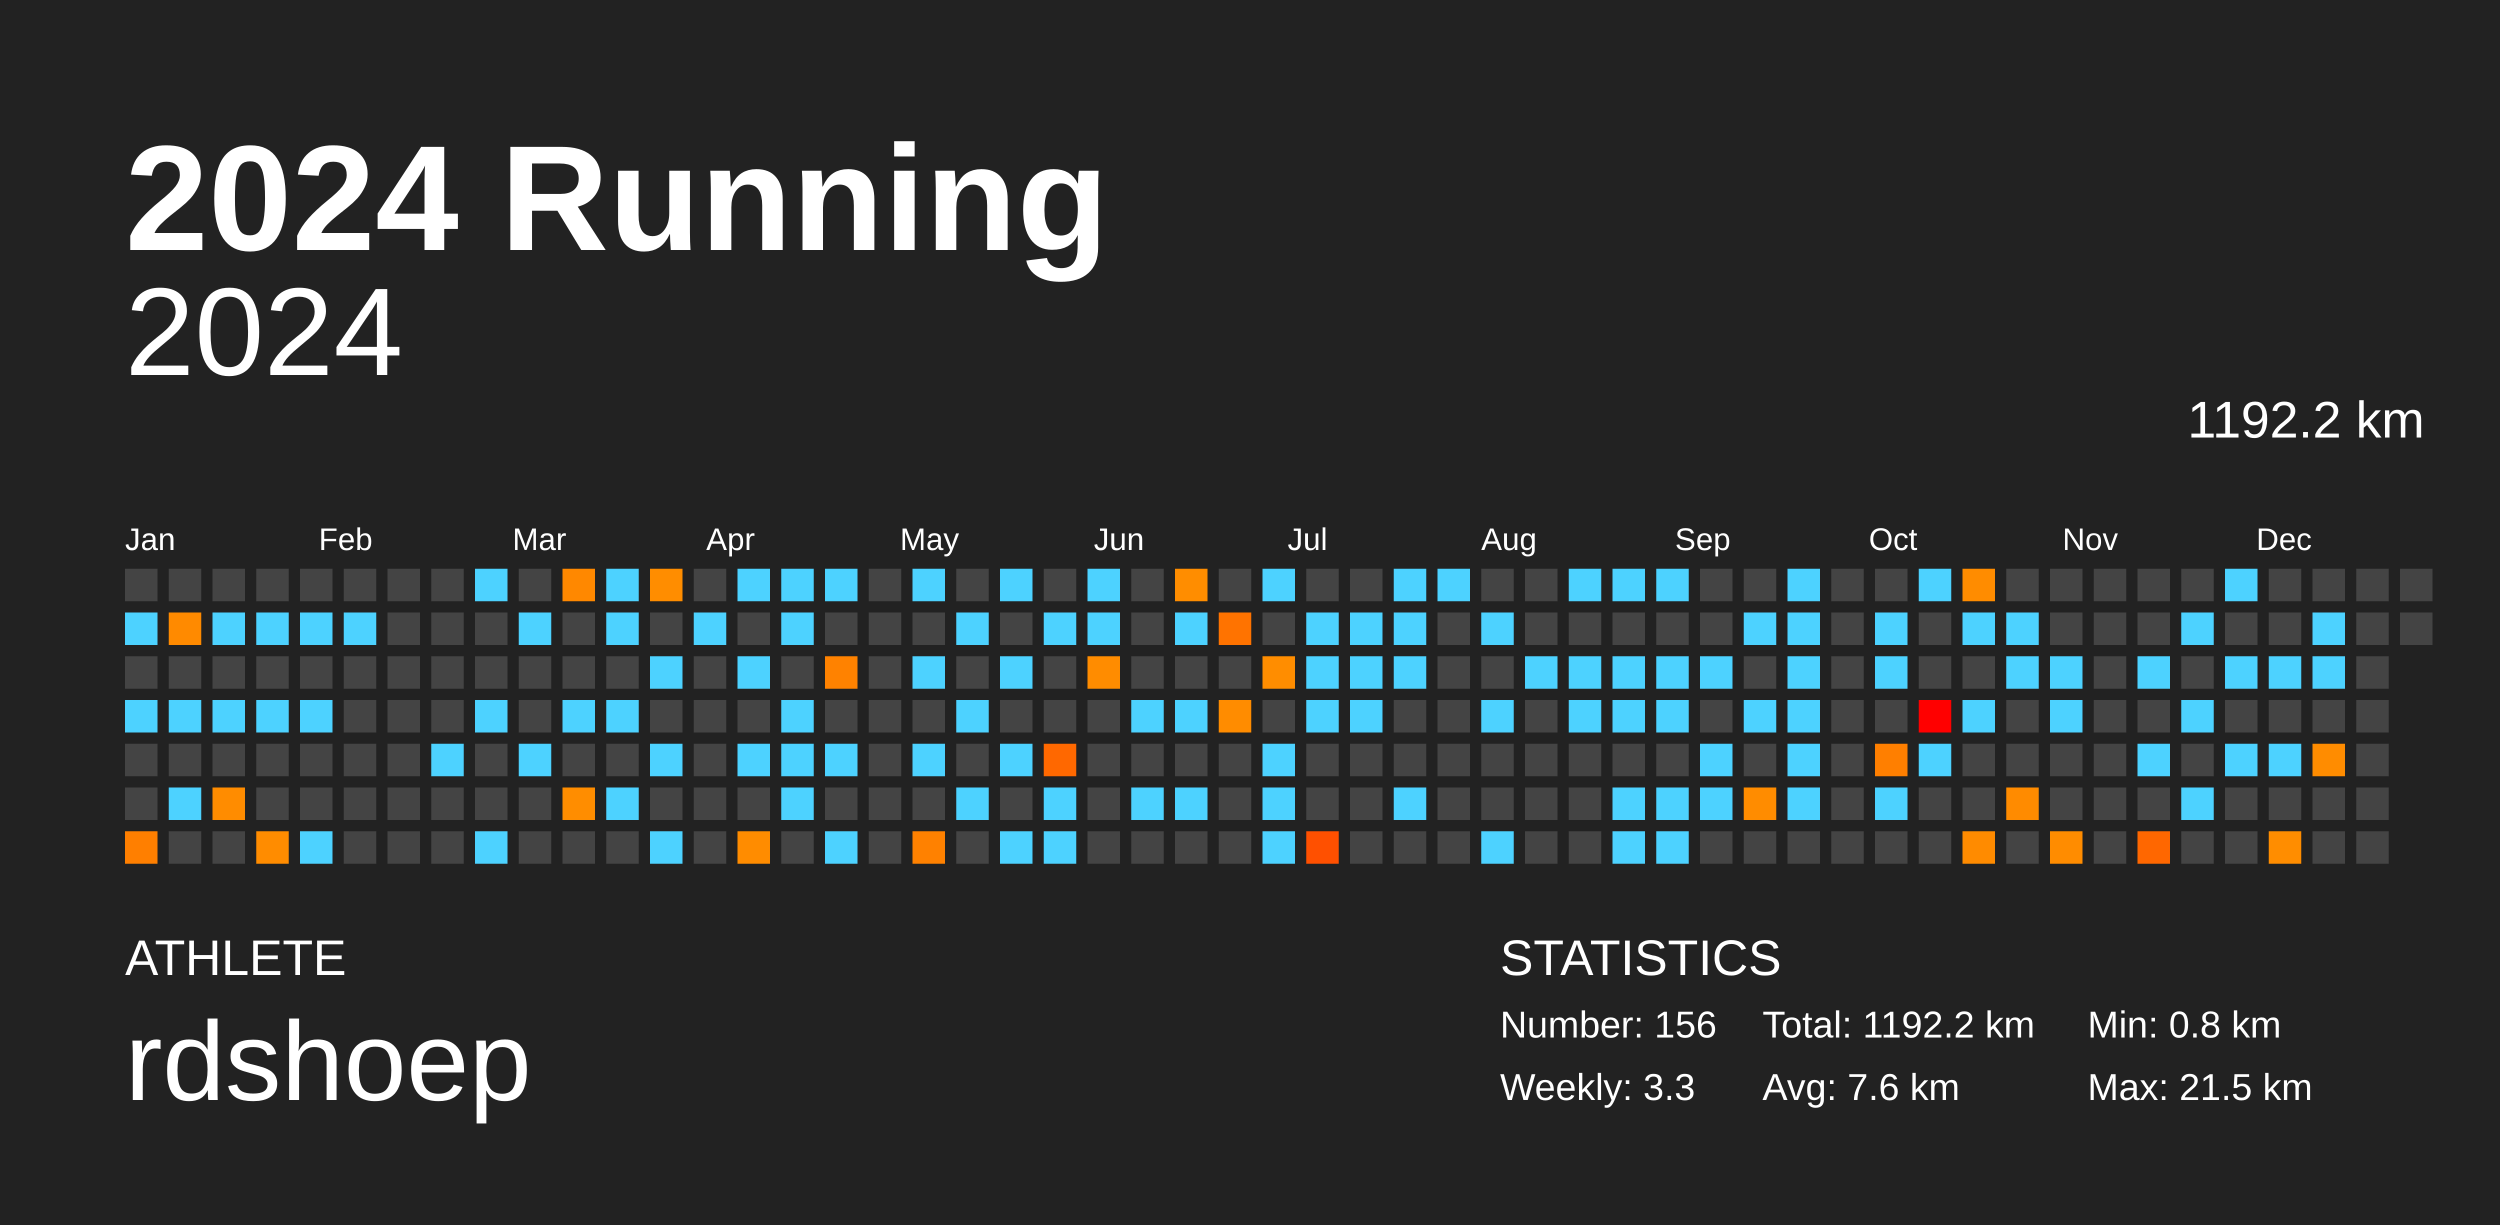
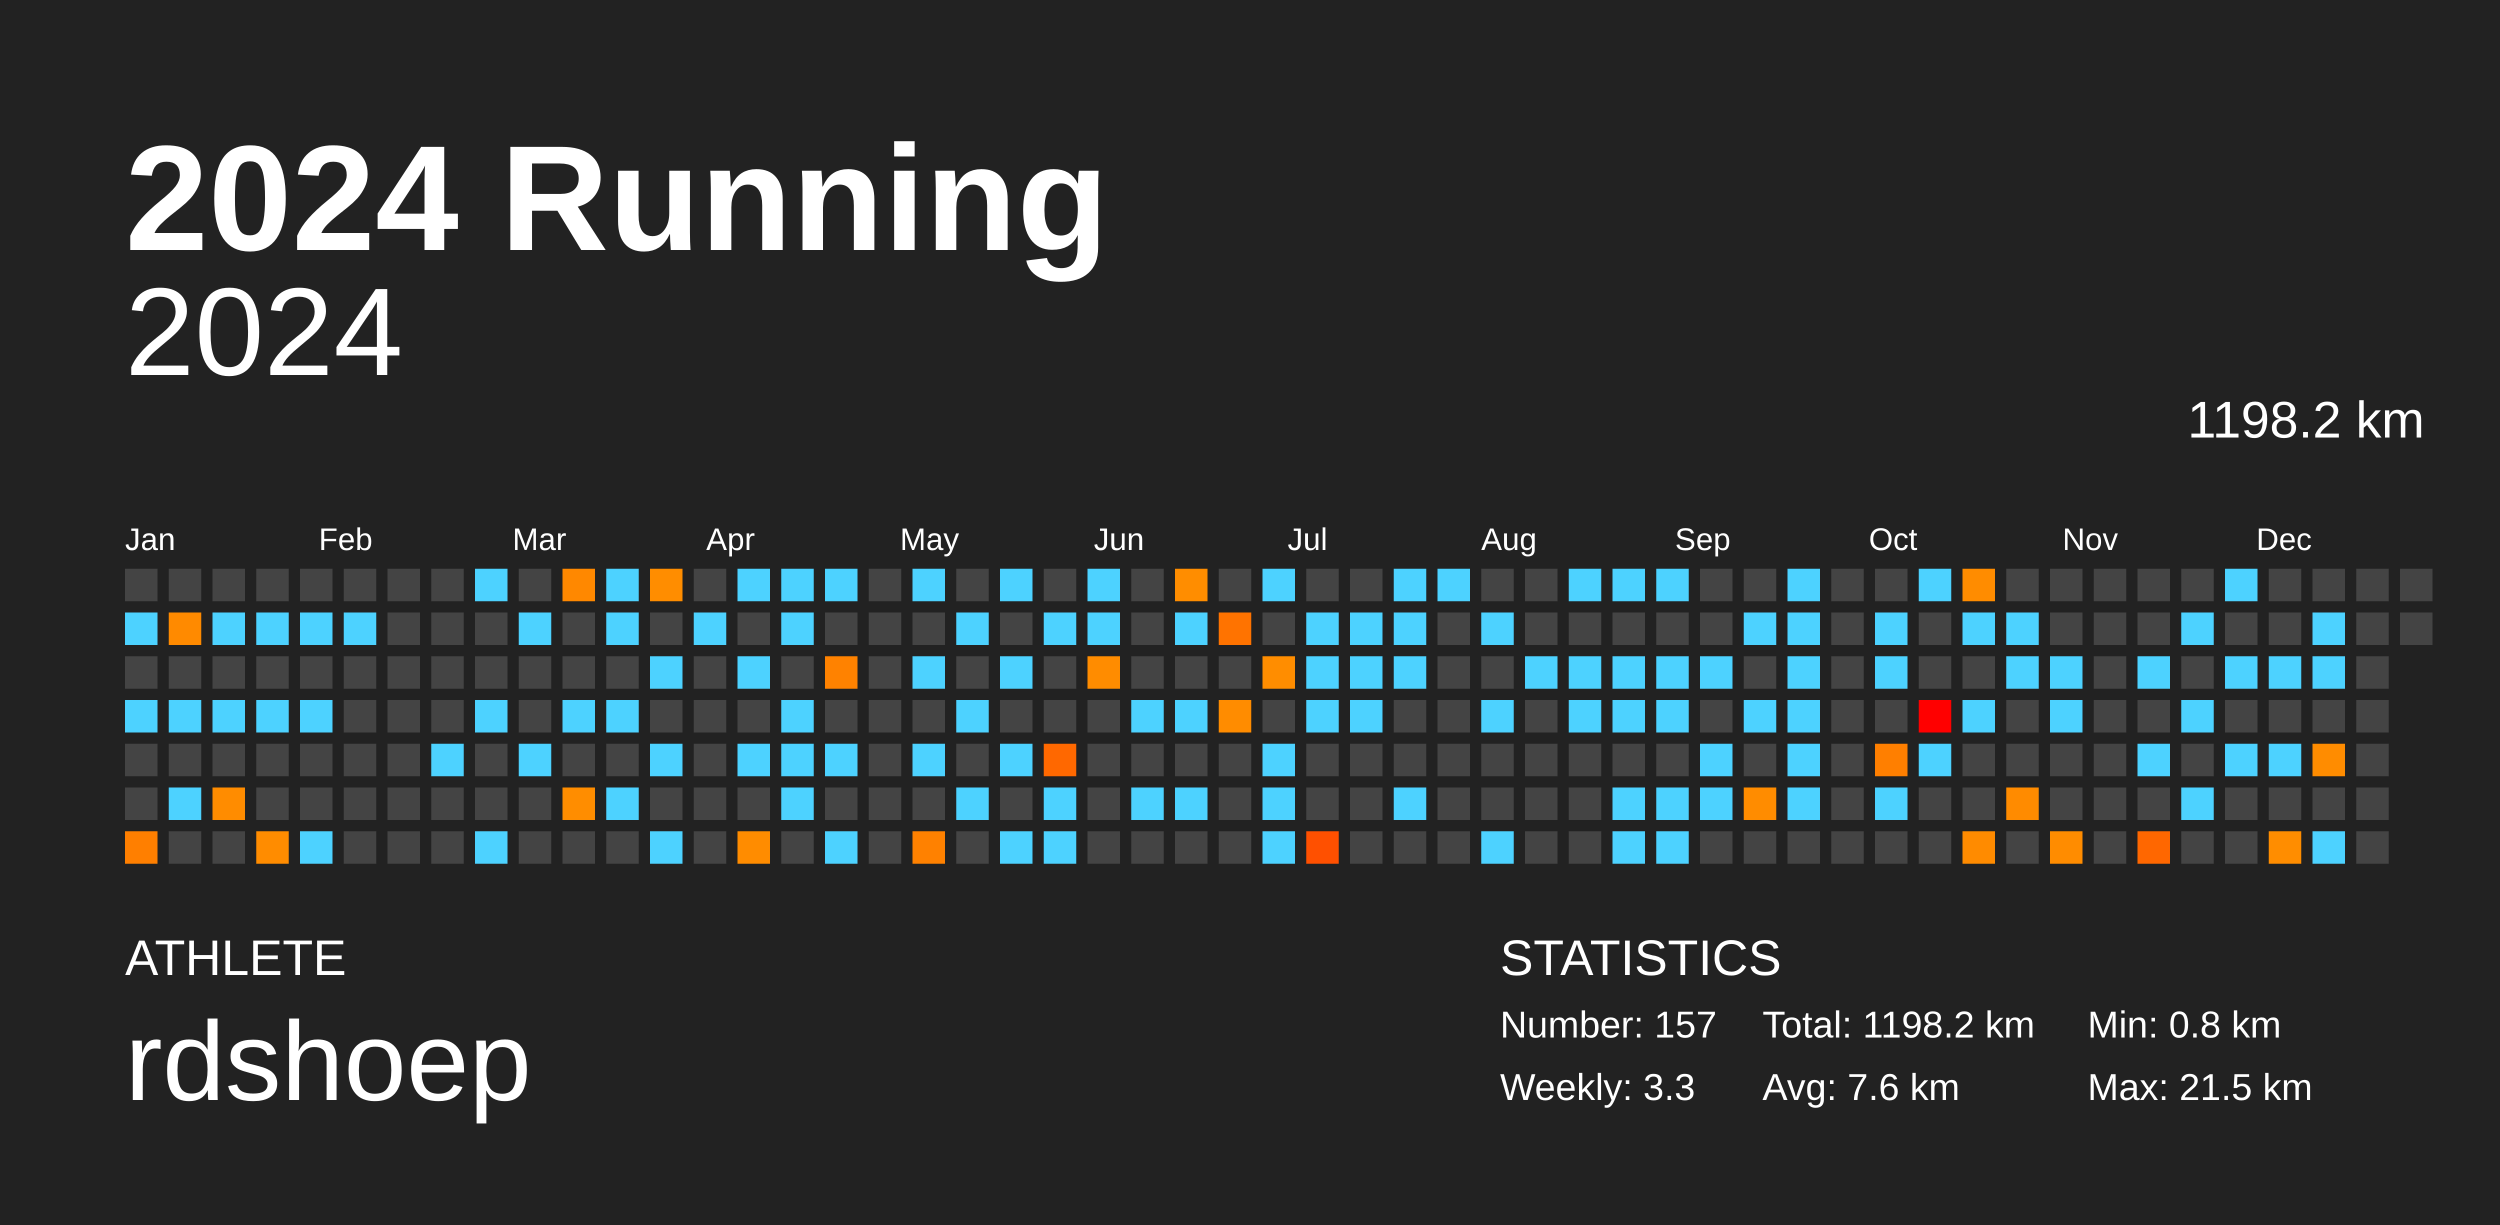
<svg xmlns="http://www.w3.org/2000/svg" baseProfile="full" height="98mm" version="1.1" viewBox="0,0,200,98" width="200mm">
  <defs />
  <rect fill="#222222" height="98" width="200" x="0" y="0" />
  <text fill="#FFFFFF" style="font-size:12px; font-family:Arial; font-weight:bold;" x="10" y="20">2024 Running</text>
  <text fill="#FFFFFF" style="font-size:4px; font-family:Arial" x="10" y="78">ATHLETE</text>
  <text fill="#FFFFFF" style="font-size:9px; font-family:Arial" x="10" y="88">rdshoep</text>
  <text fill="#FFFFFF" style="font-size:4px; font-family:Arial" x="120" y="78">STATISTICS</text>
-   <text fill="#FFFFFF" style="font-size:3px; font-family:Arial" x="120" y="83">Number: 156</text>
+   <text fill="#FFFFFF" style="font-size:3px; font-family:Arial" x="120" y="83">Number: 157</text>
  <text fill="#FFFFFF" style="font-size:3px; font-family:Arial" x="120" y="88">Weekly: 3.3</text>
-   <text fill="#FFFFFF" style="font-size:3px; font-family:Arial" x="141" y="83">Total: 1192.2 km</text>
+   <text fill="#FFFFFF" style="font-size:3px; font-family:Arial" x="141" y="83">Total: 1198.2 km</text>
  <text fill="#FFFFFF" style="font-size:3px; font-family:Arial" x="141" y="88">Avg: 7.6 km</text>
  <text fill="#FFFFFF" style="font-size:3px; font-family:Arial" x="167" y="83">Min: 0.8 km</text>
  <text fill="#FFFFFF" style="font-size:3px; font-family:Arial" x="167" y="88">Max: 21.5 km</text>
  <text alignment-baseline="hanging" fill="#FFFFFF" style="font-size:10.0px; font-family:Arial;" x="10" y="30">2024</text>
-   <text alignment-baseline="hanging" fill="#FFFFFF" style="font-size:4.125px; font-family:Arial;" x="175" y="35">1192.2 km</text>
+   <text alignment-baseline="hanging" fill="#FFFFFF" style="font-size:4.125px; font-family:Arial;" x="175" y="35">1198.2 km</text>
  <text fill="#FFFFFF" style="font-size:2.5px; font-family:Arial" x="10.0" y="44">Jan</text>
  <text fill="#FFFFFF" style="font-size:2.5px; font-family:Arial" x="25.5" y="44">Feb</text>
  <text fill="#FFFFFF" style="font-size:2.5px; font-family:Arial" x="41.0" y="44">Mar</text>
  <text fill="#FFFFFF" style="font-size:2.5px; font-family:Arial" x="56.5" y="44">Apr</text>
  <text fill="#FFFFFF" style="font-size:2.5px; font-family:Arial" x="72.0" y="44">May</text>
  <text fill="#FFFFFF" style="font-size:2.5px; font-family:Arial" x="87.5" y="44">Jun</text>
  <text fill="#FFFFFF" style="font-size:2.5px; font-family:Arial" x="103.0" y="44">Jul</text>
  <text fill="#FFFFFF" style="font-size:2.5px; font-family:Arial" x="118.5" y="44">Aug</text>
  <text fill="#FFFFFF" style="font-size:2.5px; font-family:Arial" x="134.0" y="44">Sep</text>
  <text fill="#FFFFFF" style="font-size:2.5px; font-family:Arial" x="149.5" y="44">Oct</text>
  <text fill="#FFFFFF" style="font-size:2.5px; font-family:Arial" x="165.0" y="44">Nov</text>
  <text fill="#FFFFFF" style="font-size:2.5px; font-family:Arial" x="180.5" y="44">Dec</text>
  <rect fill="#444444" height="2.6" width="2.6" x="10.0" y="45.5" />
  <rect fill="#4dd2ff" height="2.6" width="2.6" x="10.0" y="49.0" />
  <rect fill="#444444" height="2.6" width="2.6" x="10.0" y="52.5" />
  <rect fill="#4dd2ff" height="2.6" width="2.6" x="10.0" y="56.0" />
  <rect fill="#444444" height="2.6" width="2.6" x="10.0" y="59.5" />
  <rect fill="#444444" height="2.6" width="2.6" x="10.0" y="63.0" />
  <rect fill="#ff7f00" height="2.6" width="2.6" x="10.0" y="66.5" />
  <rect fill="#444444" height="2.6" width="2.6" x="13.5" y="45.5" />
  <rect fill="#ff8a00" height="2.6" width="2.6" x="13.5" y="49.0" />
  <rect fill="#444444" height="2.6" width="2.6" x="13.5" y="52.5" />
  <rect fill="#4dd2ff" height="2.6" width="2.6" x="13.5" y="56.0" />
  <rect fill="#444444" height="2.6" width="2.6" x="13.5" y="59.5" />
  <rect fill="#4dd2ff" height="2.6" width="2.6" x="13.5" y="63.0" />
  <rect fill="#444444" height="2.6" width="2.6" x="13.5" y="66.5" />
  <rect fill="#444444" height="2.6" width="2.6" x="17.0" y="45.5" />
  <rect fill="#4dd2ff" height="2.6" width="2.6" x="17.0" y="49.0" />
  <rect fill="#444444" height="2.6" width="2.6" x="17.0" y="52.5" />
  <rect fill="#4dd2ff" height="2.6" width="2.6" x="17.0" y="56.0" />
  <rect fill="#444444" height="2.6" width="2.6" x="17.0" y="59.5" />
  <rect fill="#ff8c00" height="2.6" width="2.6" x="17.0" y="63.0" />
  <rect fill="#444444" height="2.6" width="2.6" x="17.0" y="66.5" />
  <rect fill="#444444" height="2.6" width="2.6" x="20.5" y="45.5" />
  <rect fill="#4dd2ff" height="2.6" width="2.6" x="20.5" y="49.0" />
  <rect fill="#444444" height="2.6" width="2.6" x="20.5" y="52.5" />
  <rect fill="#4dd2ff" height="2.6" width="2.6" x="20.5" y="56.0" />
  <rect fill="#444444" height="2.6" width="2.6" x="20.5" y="59.5" />
  <rect fill="#444444" height="2.6" width="2.6" x="20.5" y="63.0" />
  <rect fill="#ff8c00" height="2.6" width="2.6" x="20.5" y="66.5" />
  <rect fill="#444444" height="2.6" width="2.6" x="24.0" y="45.5" />
  <rect fill="#4dd2ff" height="2.6" width="2.6" x="24.0" y="49.0" />
  <rect fill="#444444" height="2.6" width="2.6" x="24.0" y="52.5" />
  <rect fill="#4dd2ff" height="2.6" width="2.6" x="24.0" y="56.0" />
  <rect fill="#444444" height="2.6" width="2.6" x="24.0" y="59.5" />
  <rect fill="#444444" height="2.6" width="2.6" x="24.0" y="63.0" />
  <rect fill="#4dd2ff" height="2.6" width="2.6" x="24.0" y="66.5" />
  <rect fill="#444444" height="2.6" width="2.6" x="27.5" y="45.5" />
  <rect fill="#4dd2ff" height="2.6" width="2.6" x="27.5" y="49.0" />
  <rect fill="#444444" height="2.6" width="2.6" x="27.5" y="52.5" />
  <rect fill="#444444" height="2.6" width="2.6" x="27.5" y="56.0" />
  <rect fill="#444444" height="2.6" width="2.6" x="27.5" y="59.5" />
  <rect fill="#444444" height="2.6" width="2.6" x="27.5" y="63.0" />
  <rect fill="#444444" height="2.6" width="2.6" x="27.5" y="66.5" />
  <rect fill="#444444" height="2.6" width="2.6" x="31.0" y="45.5" />
  <rect fill="#444444" height="2.6" width="2.6" x="31.0" y="49.0" />
  <rect fill="#444444" height="2.6" width="2.6" x="31.0" y="52.5" />
  <rect fill="#444444" height="2.6" width="2.6" x="31.0" y="56.0" />
  <rect fill="#444444" height="2.6" width="2.6" x="31.0" y="59.5" />
  <rect fill="#444444" height="2.6" width="2.6" x="31.0" y="63.0" />
  <rect fill="#444444" height="2.6" width="2.6" x="31.0" y="66.5" />
  <rect fill="#444444" height="2.6" width="2.6" x="34.5" y="45.5" />
  <rect fill="#444444" height="2.6" width="2.6" x="34.5" y="49.0" />
  <rect fill="#444444" height="2.6" width="2.6" x="34.5" y="52.5" />
  <rect fill="#444444" height="2.6" width="2.6" x="34.5" y="56.0" />
  <rect fill="#4dd2ff" height="2.6" width="2.6" x="34.5" y="59.5" />
  <rect fill="#444444" height="2.6" width="2.6" x="34.5" y="63.0" />
  <rect fill="#444444" height="2.6" width="2.6" x="34.5" y="66.5" />
  <rect fill="#4dd2ff" height="2.6" width="2.6" x="38.0" y="45.5" />
  <rect fill="#444444" height="2.6" width="2.6" x="38.0" y="49.0" />
  <rect fill="#444444" height="2.6" width="2.6" x="38.0" y="52.5" />
  <rect fill="#4dd2ff" height="2.6" width="2.6" x="38.0" y="56.0" />
  <rect fill="#444444" height="2.6" width="2.6" x="38.0" y="59.5" />
  <rect fill="#444444" height="2.6" width="2.6" x="38.0" y="63.0" />
  <rect fill="#4dd2ff" height="2.6" width="2.6" x="38.0" y="66.5" />
  <rect fill="#444444" height="2.6" width="2.6" x="41.5" y="45.5" />
  <rect fill="#4dd2ff" height="2.6" width="2.6" x="41.5" y="49.0" />
  <rect fill="#444444" height="2.6" width="2.6" x="41.5" y="52.5" />
  <rect fill="#444444" height="2.6" width="2.6" x="41.5" y="56.0" />
  <rect fill="#4dd2ff" height="2.6" width="2.6" x="41.5" y="59.5" />
  <rect fill="#444444" height="2.6" width="2.6" x="41.5" y="63.0" />
  <rect fill="#444444" height="2.6" width="2.6" x="41.5" y="66.5" />
  <rect fill="#ff8800" height="2.6" width="2.6" x="45.0" y="45.5" />
  <rect fill="#444444" height="2.6" width="2.6" x="45.0" y="49.0" />
  <rect fill="#444444" height="2.6" width="2.6" x="45.0" y="52.5" />
  <rect fill="#4dd2ff" height="2.6" width="2.6" x="45.0" y="56.0" />
  <rect fill="#444444" height="2.6" width="2.6" x="45.0" y="59.5" />
  <rect fill="#ff8d00" height="2.6" width="2.6" x="45.0" y="63.0" />
  <rect fill="#444444" height="2.6" width="2.6" x="45.0" y="66.5" />
  <rect fill="#4dd2ff" height="2.6" width="2.6" x="48.5" y="45.5" />
  <rect fill="#4dd2ff" height="2.6" width="2.6" x="48.5" y="49.0" />
  <rect fill="#444444" height="2.6" width="2.6" x="48.5" y="52.5" />
  <rect fill="#4dd2ff" height="2.6" width="2.6" x="48.5" y="56.0" />
  <rect fill="#444444" height="2.6" width="2.6" x="48.5" y="59.5" />
  <rect fill="#4dd2ff" height="2.6" width="2.6" x="48.5" y="63.0" />
  <rect fill="#444444" height="2.6" width="2.6" x="48.5" y="66.5" />
  <rect fill="#ff8d00" height="2.6" width="2.6" x="52.0" y="45.5" />
  <rect fill="#444444" height="2.6" width="2.6" x="52.0" y="49.0" />
  <rect fill="#4dd2ff" height="2.6" width="2.6" x="52.0" y="52.5" />
  <rect fill="#444444" height="2.6" width="2.6" x="52.0" y="56.0" />
  <rect fill="#4dd2ff" height="2.6" width="2.6" x="52.0" y="59.5" />
  <rect fill="#444444" height="2.6" width="2.6" x="52.0" y="63.0" />
  <rect fill="#4dd2ff" height="2.6" width="2.6" x="52.0" y="66.5" />
  <rect fill="#444444" height="2.6" width="2.6" x="55.5" y="45.5" />
  <rect fill="#4dd2ff" height="2.6" width="2.6" x="55.5" y="49.0" />
  <rect fill="#444444" height="2.6" width="2.6" x="55.5" y="52.5" />
  <rect fill="#444444" height="2.6" width="2.6" x="55.5" y="56.0" />
  <rect fill="#444444" height="2.6" width="2.6" x="55.5" y="59.5" />
  <rect fill="#444444" height="2.6" width="2.6" x="55.5" y="63.0" />
  <rect fill="#444444" height="2.6" width="2.6" x="55.5" y="66.5" />
  <rect fill="#4dd2ff" height="2.6" width="2.6" x="59.0" y="45.5" />
  <rect fill="#444444" height="2.6" width="2.6" x="59.0" y="49.0" />
  <rect fill="#4dd2ff" height="2.6" width="2.6" x="59.0" y="52.5" />
  <rect fill="#444444" height="2.6" width="2.6" x="59.0" y="56.0" />
  <rect fill="#4dd2ff" height="2.6" width="2.6" x="59.0" y="59.5" />
  <rect fill="#444444" height="2.6" width="2.6" x="59.0" y="63.0" />
  <rect fill="#ff8c00" height="2.6" width="2.6" x="59.0" y="66.5" />
  <rect fill="#4dd2ff" height="2.6" width="2.6" x="62.5" y="45.5" />
  <rect fill="#4dd2ff" height="2.6" width="2.6" x="62.5" y="49.0" />
  <rect fill="#444444" height="2.6" width="2.6" x="62.5" y="52.5" />
  <rect fill="#4dd2ff" height="2.6" width="2.6" x="62.5" y="56.0" />
  <rect fill="#4dd2ff" height="2.6" width="2.6" x="62.5" y="59.5" />
  <rect fill="#4dd2ff" height="2.6" width="2.6" x="62.5" y="63.0" />
  <rect fill="#444444" height="2.6" width="2.6" x="62.5" y="66.5" />
  <rect fill="#4dd2ff" height="2.6" width="2.6" x="66.0" y="45.5" />
  <rect fill="#444444" height="2.6" width="2.6" x="66.0" y="49.0" />
  <rect fill="#ff8200" height="2.6" width="2.6" x="66.0" y="52.5" />
  <rect fill="#444444" height="2.6" width="2.6" x="66.0" y="56.0" />
  <rect fill="#4dd2ff" height="2.6" width="2.6" x="66.0" y="59.5" />
  <rect fill="#444444" height="2.6" width="2.6" x="66.0" y="63.0" />
  <rect fill="#4dd2ff" height="2.6" width="2.6" x="66.0" y="66.5" />
  <rect fill="#444444" height="2.6" width="2.6" x="69.5" y="45.5" />
  <rect fill="#444444" height="2.6" width="2.6" x="69.5" y="49.0" />
  <rect fill="#444444" height="2.6" width="2.6" x="69.5" y="52.5" />
  <rect fill="#444444" height="2.6" width="2.6" x="69.5" y="56.0" />
  <rect fill="#444444" height="2.6" width="2.6" x="69.5" y="59.5" />
  <rect fill="#444444" height="2.6" width="2.6" x="69.5" y="63.0" />
  <rect fill="#444444" height="2.6" width="2.6" x="69.5" y="66.5" />
  <rect fill="#4dd2ff" height="2.6" width="2.6" x="73.0" y="45.5" />
  <rect fill="#444444" height="2.6" width="2.6" x="73.0" y="49.0" />
  <rect fill="#4dd2ff" height="2.6" width="2.6" x="73.0" y="52.5" />
  <rect fill="#444444" height="2.6" width="2.6" x="73.0" y="56.0" />
  <rect fill="#4dd2ff" height="2.6" width="2.6" x="73.0" y="59.5" />
  <rect fill="#444444" height="2.6" width="2.6" x="73.0" y="63.0" />
  <rect fill="#ff8100" height="2.6" width="2.6" x="73.0" y="66.5" />
  <rect fill="#444444" height="2.6" width="2.6" x="76.5" y="45.5" />
  <rect fill="#4dd2ff" height="2.6" width="2.6" x="76.5" y="49.0" />
  <rect fill="#444444" height="2.6" width="2.6" x="76.5" y="52.5" />
  <rect fill="#4dd2ff" height="2.6" width="2.6" x="76.5" y="56.0" />
  <rect fill="#444444" height="2.6" width="2.6" x="76.5" y="59.5" />
  <rect fill="#4dd2ff" height="2.6" width="2.6" x="76.5" y="63.0" />
  <rect fill="#444444" height="2.6" width="2.6" x="76.5" y="66.5" />
  <rect fill="#4dd2ff" height="2.6" width="2.6" x="80.0" y="45.5" />
  <rect fill="#444444" height="2.6" width="2.6" x="80.0" y="49.0" />
  <rect fill="#4dd2ff" height="2.6" width="2.6" x="80.0" y="52.5" />
  <rect fill="#444444" height="2.6" width="2.6" x="80.0" y="56.0" />
  <rect fill="#4dd2ff" height="2.6" width="2.6" x="80.0" y="59.5" />
  <rect fill="#444444" height="2.6" width="2.6" x="80.0" y="63.0" />
  <rect fill="#4dd2ff" height="2.6" width="2.6" x="80.0" y="66.5" />
  <rect fill="#444444" height="2.6" width="2.6" x="83.5" y="45.5" />
  <rect fill="#4dd2ff" height="2.6" width="2.6" x="83.5" y="49.0" />
  <rect fill="#444444" height="2.6" width="2.6" x="83.5" y="52.5" />
  <rect fill="#444444" height="2.6" width="2.6" x="83.5" y="56.0" />
  <rect fill="#ff6800" height="2.6" width="2.6" x="83.5" y="59.5" />
  <rect fill="#4dd2ff" height="2.6" width="2.6" x="83.5" y="63.0" />
  <rect fill="#4dd2ff" height="2.6" width="2.6" x="83.5" y="66.5" />
  <rect fill="#4dd2ff" height="2.6" width="2.6" x="87.0" y="45.5" />
  <rect fill="#4dd2ff" height="2.6" width="2.6" x="87.0" y="49.0" />
  <rect fill="#ff8c00" height="2.6" width="2.6" x="87.0" y="52.5" />
  <rect fill="#444444" height="2.6" width="2.6" x="87.0" y="56.0" />
  <rect fill="#444444" height="2.6" width="2.6" x="87.0" y="59.5" />
  <rect fill="#444444" height="2.6" width="2.6" x="87.0" y="63.0" />
  <rect fill="#444444" height="2.6" width="2.6" x="87.0" y="66.5" />
  <rect fill="#444444" height="2.6" width="2.6" x="90.5" y="45.5" />
  <rect fill="#444444" height="2.6" width="2.6" x="90.5" y="49.0" />
  <rect fill="#444444" height="2.6" width="2.6" x="90.5" y="52.5" />
  <rect fill="#4dd2ff" height="2.6" width="2.6" x="90.5" y="56.0" />
  <rect fill="#444444" height="2.6" width="2.6" x="90.5" y="59.5" />
  <rect fill="#4dd2ff" height="2.6" width="2.6" x="90.5" y="63.0" />
  <rect fill="#444444" height="2.6" width="2.6" x="90.5" y="66.5" />
  <rect fill="#ff8d00" height="2.6" width="2.6" x="94.0" y="45.5" />
  <rect fill="#4dd2ff" height="2.6" width="2.6" x="94.0" y="49.0" />
  <rect fill="#444444" height="2.6" width="2.6" x="94.0" y="52.5" />
  <rect fill="#4dd2ff" height="2.6" width="2.6" x="94.0" y="56.0" />
  <rect fill="#444444" height="2.6" width="2.6" x="94.0" y="59.5" />
  <rect fill="#4dd2ff" height="2.6" width="2.6" x="94.0" y="63.0" />
  <rect fill="#444444" height="2.6" width="2.6" x="94.0" y="66.5" />
  <rect fill="#444444" height="2.6" width="2.6" x="97.5" y="45.5" />
  <rect fill="#ff7300" height="2.6" width="2.6" x="97.5" y="49.0" />
  <rect fill="#444444" height="2.6" width="2.6" x="97.5" y="52.5" />
  <rect fill="#ff8c00" height="2.6" width="2.6" x="97.5" y="56.0" />
  <rect fill="#444444" height="2.6" width="2.6" x="97.5" y="59.5" />
  <rect fill="#444444" height="2.6" width="2.6" x="97.5" y="63.0" />
  <rect fill="#444444" height="2.6" width="2.6" x="97.5" y="66.5" />
  <rect fill="#4dd2ff" height="2.6" width="2.6" x="101.0" y="45.5" />
  <rect fill="#444444" height="2.6" width="2.6" x="101.0" y="49.0" />
  <rect fill="#ff8d00" height="2.6" width="2.6" x="101.0" y="52.5" />
  <rect fill="#444444" height="2.6" width="2.6" x="101.0" y="56.0" />
  <rect fill="#4dd2ff" height="2.6" width="2.6" x="101.0" y="59.5" />
  <rect fill="#4dd2ff" height="2.6" width="2.6" x="101.0" y="63.0" />
  <rect fill="#4dd2ff" height="2.6" width="2.6" x="101.0" y="66.5" />
  <rect fill="#444444" height="2.6" width="2.6" x="104.5" y="45.5" />
  <rect fill="#4dd2ff" height="2.6" width="2.6" x="104.5" y="49.0" />
  <rect fill="#4dd2ff" height="2.6" width="2.6" x="104.5" y="52.5" />
  <rect fill="#4dd2ff" height="2.6" width="2.6" x="104.5" y="56.0" />
  <rect fill="#444444" height="2.6" width="2.6" x="104.5" y="59.5" />
  <rect fill="#444444" height="2.6" width="2.6" x="104.5" y="63.0" />
  <rect fill="#ff5000" height="2.6" width="2.6" x="104.5" y="66.5" />
  <rect fill="#444444" height="2.6" width="2.6" x="108.0" y="45.5" />
  <rect fill="#4dd2ff" height="2.6" width="2.6" x="108.0" y="49.0" />
  <rect fill="#4dd2ff" height="2.6" width="2.6" x="108.0" y="52.5" />
  <rect fill="#4dd2ff" height="2.6" width="2.6" x="108.0" y="56.0" />
  <rect fill="#444444" height="2.6" width="2.6" x="108.0" y="59.5" />
  <rect fill="#444444" height="2.6" width="2.6" x="108.0" y="63.0" />
  <rect fill="#444444" height="2.6" width="2.6" x="108.0" y="66.5" />
  <rect fill="#4dd2ff" height="2.6" width="2.6" x="111.5" y="45.5" />
  <rect fill="#4dd2ff" height="2.6" width="2.6" x="111.5" y="49.0" />
  <rect fill="#4dd2ff" height="2.6" width="2.6" x="111.5" y="52.5" />
  <rect fill="#444444" height="2.6" width="2.6" x="111.5" y="56.0" />
  <rect fill="#444444" height="2.6" width="2.6" x="111.5" y="59.5" />
  <rect fill="#4dd2ff" height="2.6" width="2.6" x="111.5" y="63.0" />
  <rect fill="#444444" height="2.6" width="2.6" x="111.5" y="66.5" />
  <rect fill="#4dd2ff" height="2.6" width="2.6" x="115.0" y="45.5" />
  <rect fill="#444444" height="2.6" width="2.6" x="115.0" y="49.0" />
  <rect fill="#444444" height="2.6" width="2.6" x="115.0" y="52.5" />
  <rect fill="#444444" height="2.6" width="2.6" x="115.0" y="56.0" />
  <rect fill="#444444" height="2.6" width="2.6" x="115.0" y="59.5" />
  <rect fill="#444444" height="2.6" width="2.6" x="115.0" y="63.0" />
  <rect fill="#444444" height="2.6" width="2.6" x="115.0" y="66.5" />
  <rect fill="#444444" height="2.6" width="2.6" x="118.5" y="45.5" />
  <rect fill="#4dd2ff" height="2.6" width="2.6" x="118.5" y="49.0" />
  <rect fill="#444444" height="2.6" width="2.6" x="118.5" y="52.5" />
  <rect fill="#4dd2ff" height="2.6" width="2.6" x="118.5" y="56.0" />
  <rect fill="#444444" height="2.6" width="2.6" x="118.5" y="59.5" />
  <rect fill="#444444" height="2.6" width="2.6" x="118.5" y="63.0" />
  <rect fill="#4dd2ff" height="2.6" width="2.6" x="118.5" y="66.5" />
  <rect fill="#444444" height="2.6" width="2.6" x="122.0" y="45.5" />
  <rect fill="#444444" height="2.6" width="2.6" x="122.0" y="49.0" />
  <rect fill="#4dd2ff" height="2.6" width="2.6" x="122.0" y="52.5" />
  <rect fill="#444444" height="2.6" width="2.6" x="122.0" y="56.0" />
  <rect fill="#444444" height="2.6" width="2.6" x="122.0" y="59.5" />
  <rect fill="#444444" height="2.6" width="2.6" x="122.0" y="63.0" />
  <rect fill="#444444" height="2.6" width="2.6" x="122.0" y="66.5" />
  <rect fill="#4dd2ff" height="2.6" width="2.6" x="125.5" y="45.5" />
  <rect fill="#444444" height="2.6" width="2.6" x="125.5" y="49.0" />
  <rect fill="#4dd2ff" height="2.6" width="2.6" x="125.5" y="52.5" />
  <rect fill="#4dd2ff" height="2.6" width="2.6" x="125.5" y="56.0" />
  <rect fill="#444444" height="2.6" width="2.6" x="125.5" y="59.5" />
  <rect fill="#444444" height="2.6" width="2.6" x="125.5" y="63.0" />
  <rect fill="#444444" height="2.6" width="2.6" x="125.5" y="66.5" />
  <rect fill="#4dd2ff" height="2.6" width="2.6" x="129.0" y="45.5" />
  <rect fill="#444444" height="2.6" width="2.6" x="129.0" y="49.0" />
  <rect fill="#4dd2ff" height="2.6" width="2.6" x="129.0" y="52.5" />
  <rect fill="#4dd2ff" height="2.6" width="2.6" x="129.0" y="56.0" />
  <rect fill="#444444" height="2.6" width="2.6" x="129.0" y="59.5" />
  <rect fill="#4dd2ff" height="2.6" width="2.6" x="129.0" y="63.0" />
  <rect fill="#4dd2ff" height="2.6" width="2.6" x="129.0" y="66.5" />
  <rect fill="#4dd2ff" height="2.6" width="2.6" x="132.5" y="45.5" />
  <rect fill="#444444" height="2.6" width="2.6" x="132.5" y="49.0" />
  <rect fill="#4dd2ff" height="2.6" width="2.6" x="132.5" y="52.5" />
  <rect fill="#4dd2ff" height="2.6" width="2.6" x="132.5" y="56.0" />
  <rect fill="#444444" height="2.6" width="2.6" x="132.5" y="59.5" />
  <rect fill="#4dd2ff" height="2.6" width="2.6" x="132.5" y="63.0" />
  <rect fill="#4dd2ff" height="2.6" width="2.6" x="132.5" y="66.5" />
  <rect fill="#444444" height="2.6" width="2.6" x="136.0" y="45.5" />
  <rect fill="#444444" height="2.6" width="2.6" x="136.0" y="49.0" />
  <rect fill="#4dd2ff" height="2.6" width="2.6" x="136.0" y="52.5" />
  <rect fill="#444444" height="2.6" width="2.6" x="136.0" y="56.0" />
  <rect fill="#4dd2ff" height="2.6" width="2.6" x="136.0" y="59.5" />
  <rect fill="#4dd2ff" height="2.6" width="2.6" x="136.0" y="63.0" />
  <rect fill="#444444" height="2.6" width="2.6" x="136.0" y="66.5" />
  <rect fill="#444444" height="2.6" width="2.6" x="139.5" y="45.5" />
  <rect fill="#4dd2ff" height="2.6" width="2.6" x="139.5" y="49.0" />
  <rect fill="#444444" height="2.6" width="2.6" x="139.5" y="52.5" />
  <rect fill="#4dd2ff" height="2.6" width="2.6" x="139.5" y="56.0" />
  <rect fill="#444444" height="2.6" width="2.6" x="139.5" y="59.5" />
  <rect fill="#ff8c00" height="2.6" width="2.6" x="139.5" y="63.0" />
  <rect fill="#444444" height="2.6" width="2.6" x="139.5" y="66.5" />
  <rect fill="#4dd2ff" height="2.6" width="2.6" x="143.0" y="45.5" />
  <rect fill="#4dd2ff" height="2.6" width="2.6" x="143.0" y="49.0" />
  <rect fill="#4dd2ff" height="2.6" width="2.6" x="143.0" y="52.5" />
  <rect fill="#4dd2ff" height="2.6" width="2.6" x="143.0" y="56.0" />
  <rect fill="#4dd2ff" height="2.6" width="2.6" x="143.0" y="59.5" />
  <rect fill="#4dd2ff" height="2.6" width="2.6" x="143.0" y="63.0" />
  <rect fill="#444444" height="2.6" width="2.6" x="143.0" y="66.5" />
  <rect fill="#444444" height="2.6" width="2.6" x="146.5" y="45.5" />
  <rect fill="#444444" height="2.6" width="2.6" x="146.5" y="49.0" />
  <rect fill="#444444" height="2.6" width="2.6" x="146.5" y="52.5" />
  <rect fill="#444444" height="2.6" width="2.6" x="146.5" y="56.0" />
  <rect fill="#444444" height="2.6" width="2.6" x="146.5" y="59.5" />
  <rect fill="#444444" height="2.6" width="2.6" x="146.5" y="63.0" />
  <rect fill="#444444" height="2.6" width="2.6" x="146.5" y="66.5" />
  <rect fill="#444444" height="2.6" width="2.6" x="150.0" y="45.5" />
  <rect fill="#4dd2ff" height="2.6" width="2.6" x="150.0" y="49.0" />
  <rect fill="#4dd2ff" height="2.6" width="2.6" x="150.0" y="52.5" />
  <rect fill="#444444" height="2.6" width="2.6" x="150.0" y="56.0" />
  <rect fill="#ff7f00" height="2.6" width="2.6" x="150.0" y="59.5" />
  <rect fill="#4dd2ff" height="2.6" width="2.6" x="150.0" y="63.0" />
  <rect fill="#444444" height="2.6" width="2.6" x="150.0" y="66.5" />
  <rect fill="#4dd2ff" height="2.6" width="2.6" x="153.5" y="45.5" />
  <rect fill="#444444" height="2.6" width="2.6" x="153.5" y="49.0" />
  <rect fill="#444444" height="2.6" width="2.6" x="153.5" y="52.5" />
  <rect fill="red" height="2.6" width="2.6" x="153.5" y="56.0" />
  <rect fill="#4dd2ff" height="2.6" width="2.6" x="153.5" y="59.5" />
  <rect fill="#444444" height="2.6" width="2.6" x="153.5" y="63.0" />
  <rect fill="#444444" height="2.6" width="2.6" x="153.5" y="66.5" />
  <rect fill="#ff8c00" height="2.6" width="2.6" x="157.0" y="45.5" />
  <rect fill="#4dd2ff" height="2.6" width="2.6" x="157.0" y="49.0" />
  <rect fill="#444444" height="2.6" width="2.6" x="157.0" y="52.5" />
  <rect fill="#4dd2ff" height="2.6" width="2.6" x="157.0" y="56.0" />
  <rect fill="#444444" height="2.6" width="2.6" x="157.0" y="59.5" />
  <rect fill="#444444" height="2.6" width="2.6" x="157.0" y="63.0" />
  <rect fill="#ff8b00" height="2.6" width="2.6" x="157.0" y="66.5" />
  <rect fill="#444444" height="2.6" width="2.6" x="160.5" y="45.5" />
  <rect fill="#4dd2ff" height="2.6" width="2.6" x="160.5" y="49.0" />
  <rect fill="#4dd2ff" height="2.6" width="2.6" x="160.5" y="52.5" />
  <rect fill="#444444" height="2.6" width="2.6" x="160.5" y="56.0" />
  <rect fill="#444444" height="2.6" width="2.6" x="160.5" y="59.5" />
  <rect fill="#ff8b00" height="2.6" width="2.6" x="160.5" y="63.0" />
  <rect fill="#444444" height="2.6" width="2.6" x="160.5" y="66.5" />
  <rect fill="#444444" height="2.6" width="2.6" x="164.0" y="45.5" />
  <rect fill="#444444" height="2.6" width="2.6" x="164.0" y="49.0" />
  <rect fill="#4dd2ff" height="2.6" width="2.6" x="164.0" y="52.5" />
  <rect fill="#4dd2ff" height="2.6" width="2.6" x="164.0" y="56.0" />
  <rect fill="#444444" height="2.6" width="2.6" x="164.0" y="59.5" />
  <rect fill="#444444" height="2.6" width="2.6" x="164.0" y="63.0" />
  <rect fill="#ff8c00" height="2.6" width="2.6" x="164.0" y="66.5" />
  <rect fill="#444444" height="2.6" width="2.6" x="167.5" y="45.5" />
  <rect fill="#444444" height="2.6" width="2.6" x="167.5" y="49.0" />
  <rect fill="#444444" height="2.6" width="2.6" x="167.5" y="52.5" />
  <rect fill="#444444" height="2.6" width="2.6" x="167.5" y="56.0" />
  <rect fill="#444444" height="2.6" width="2.6" x="167.5" y="59.5" />
  <rect fill="#444444" height="2.6" width="2.6" x="167.5" y="63.0" />
  <rect fill="#444444" height="2.6" width="2.6" x="167.5" y="66.5" />
  <rect fill="#444444" height="2.6" width="2.6" x="171.0" y="45.5" />
  <rect fill="#444444" height="2.6" width="2.6" x="171.0" y="49.0" />
  <rect fill="#4dd2ff" height="2.6" width="2.6" x="171.0" y="52.5" />
  <rect fill="#444444" height="2.6" width="2.6" x="171.0" y="56.0" />
  <rect fill="#4dd2ff" height="2.6" width="2.6" x="171.0" y="59.5" />
  <rect fill="#444444" height="2.6" width="2.6" x="171.0" y="63.0" />
  <rect fill="#ff6700" height="2.6" width="2.6" x="171.0" y="66.5" />
  <rect fill="#444444" height="2.6" width="2.6" x="174.5" y="45.5" />
  <rect fill="#4dd2ff" height="2.6" width="2.6" x="174.5" y="49.0" />
  <rect fill="#444444" height="2.6" width="2.6" x="174.5" y="52.5" />
  <rect fill="#4dd2ff" height="2.6" width="2.6" x="174.5" y="56.0" />
  <rect fill="#444444" height="2.6" width="2.6" x="174.5" y="59.5" />
  <rect fill="#4dd2ff" height="2.6" width="2.6" x="174.5" y="63.0" />
  <rect fill="#444444" height="2.6" width="2.6" x="174.5" y="66.5" />
  <rect fill="#4dd2ff" height="2.6" width="2.6" x="178.0" y="45.5" />
  <rect fill="#444444" height="2.6" width="2.6" x="178.0" y="49.0" />
  <rect fill="#4dd2ff" height="2.6" width="2.6" x="178.0" y="52.5" />
  <rect fill="#444444" height="2.6" width="2.6" x="178.0" y="56.0" />
  <rect fill="#4dd2ff" height="2.6" width="2.6" x="178.0" y="59.5" />
  <rect fill="#444444" height="2.6" width="2.6" x="178.0" y="63.0" />
  <rect fill="#444444" height="2.6" width="2.6" x="178.0" y="66.5" />
  <rect fill="#444444" height="2.6" width="2.6" x="181.5" y="45.5" />
  <rect fill="#444444" height="2.6" width="2.6" x="181.5" y="49.0" />
  <rect fill="#4dd2ff" height="2.6" width="2.6" x="181.5" y="52.5" />
  <rect fill="#444444" height="2.6" width="2.6" x="181.5" y="56.0" />
  <rect fill="#4dd2ff" height="2.6" width="2.6" x="181.5" y="59.5" />
  <rect fill="#444444" height="2.6" width="2.6" x="181.5" y="63.0" />
  <rect fill="#ff8d00" height="2.6" width="2.6" x="181.5" y="66.5" />
  <rect fill="#444444" height="2.6" width="2.6" x="185.0" y="45.5" />
  <rect fill="#4dd2ff" height="2.6" width="2.6" x="185.0" y="49.0" />
  <rect fill="#4dd2ff" height="2.6" width="2.6" x="185.0" y="52.5" />
  <rect fill="#444444" height="2.6" width="2.6" x="185.0" y="56.0" />
  <rect fill="#ff8c00" height="2.6" width="2.6" x="185.0" y="59.5" />
  <rect fill="#444444" height="2.6" width="2.6" x="185.0" y="63.0" />
-   <rect fill="#444444" height="2.6" width="2.6" x="185.0" y="66.5" />
+   <rect fill="#4dd2ff" height="2.6" width="2.6" x="185.0" y="66.5" />
  <rect fill="#444444" height="2.6" width="2.6" x="188.5" y="45.5" />
  <rect fill="#444444" height="2.6" width="2.6" x="188.5" y="49.0" />
  <rect fill="#444444" height="2.6" width="2.6" x="188.5" y="52.5" />
  <rect fill="#444444" height="2.6" width="2.6" x="188.5" y="56.0" />
  <rect fill="#444444" height="2.6" width="2.6" x="188.5" y="59.5" />
  <rect fill="#444444" height="2.6" width="2.6" x="188.5" y="63.0" />
  <rect fill="#444444" height="2.6" width="2.6" x="188.5" y="66.5" />
  <rect fill="#444444" height="2.6" width="2.6" x="192.0" y="45.5" />
  <rect fill="#444444" height="2.6" width="2.6" x="192.0" y="49.0" />
</svg>
